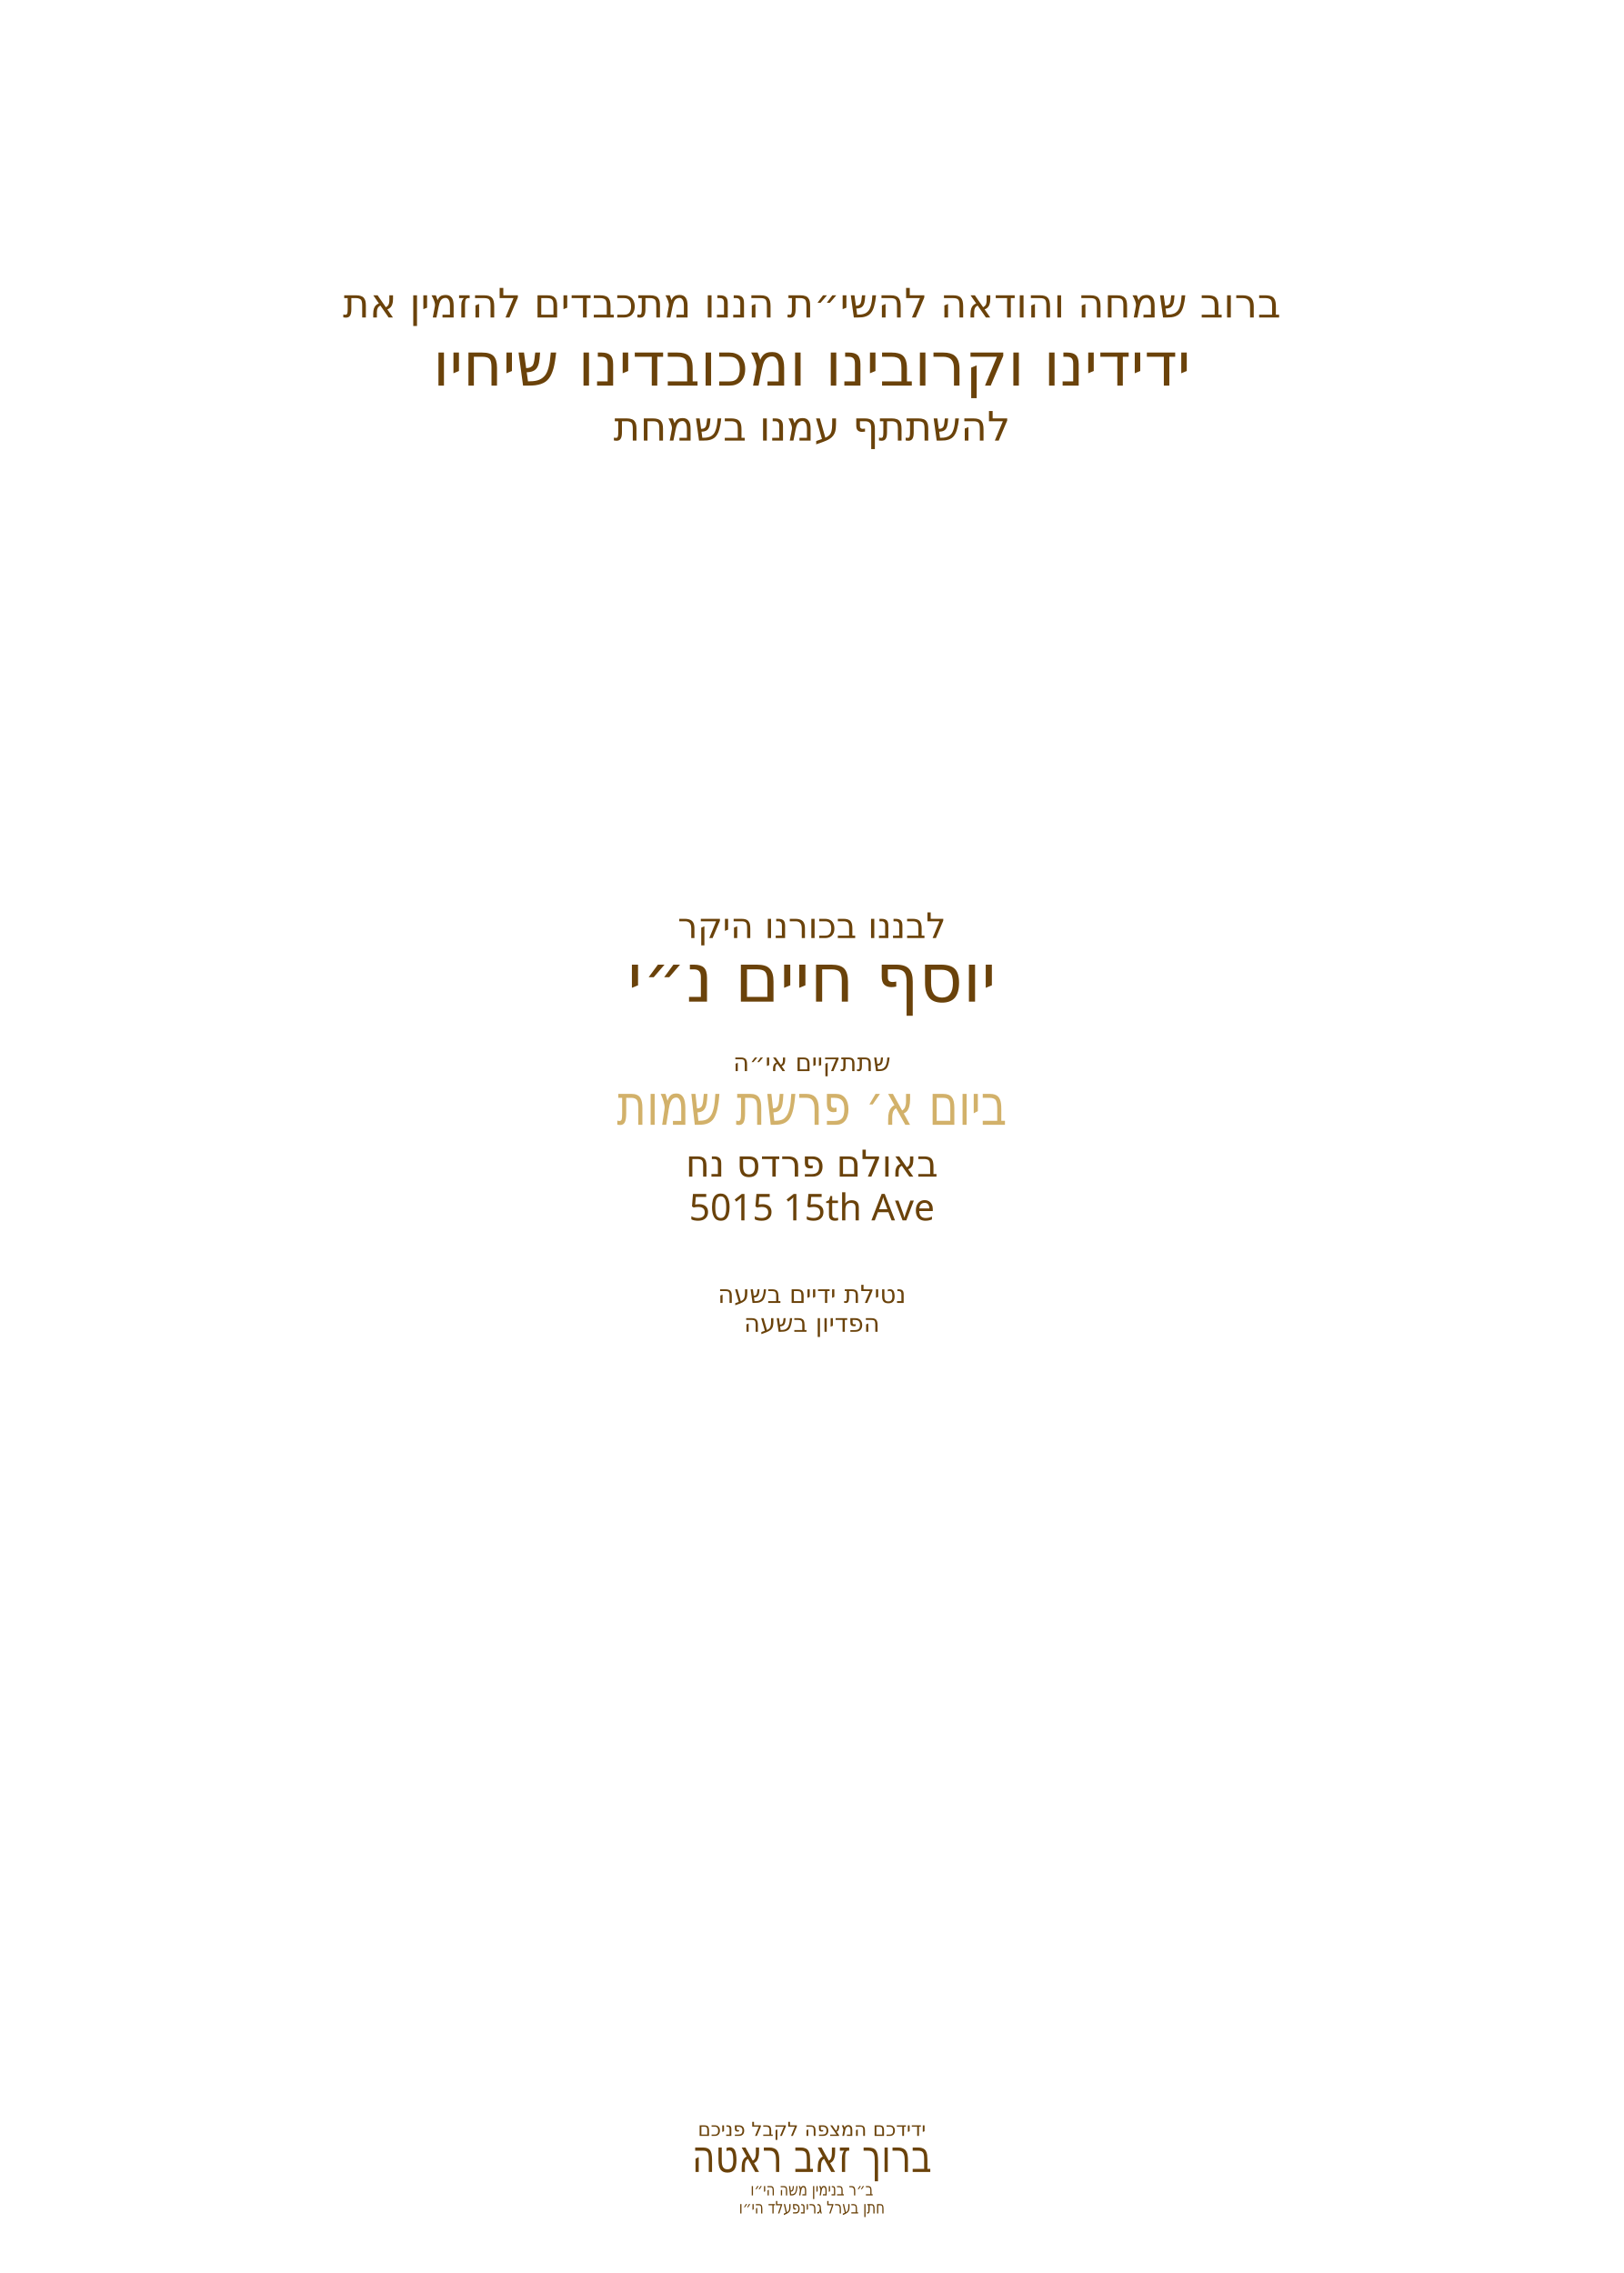
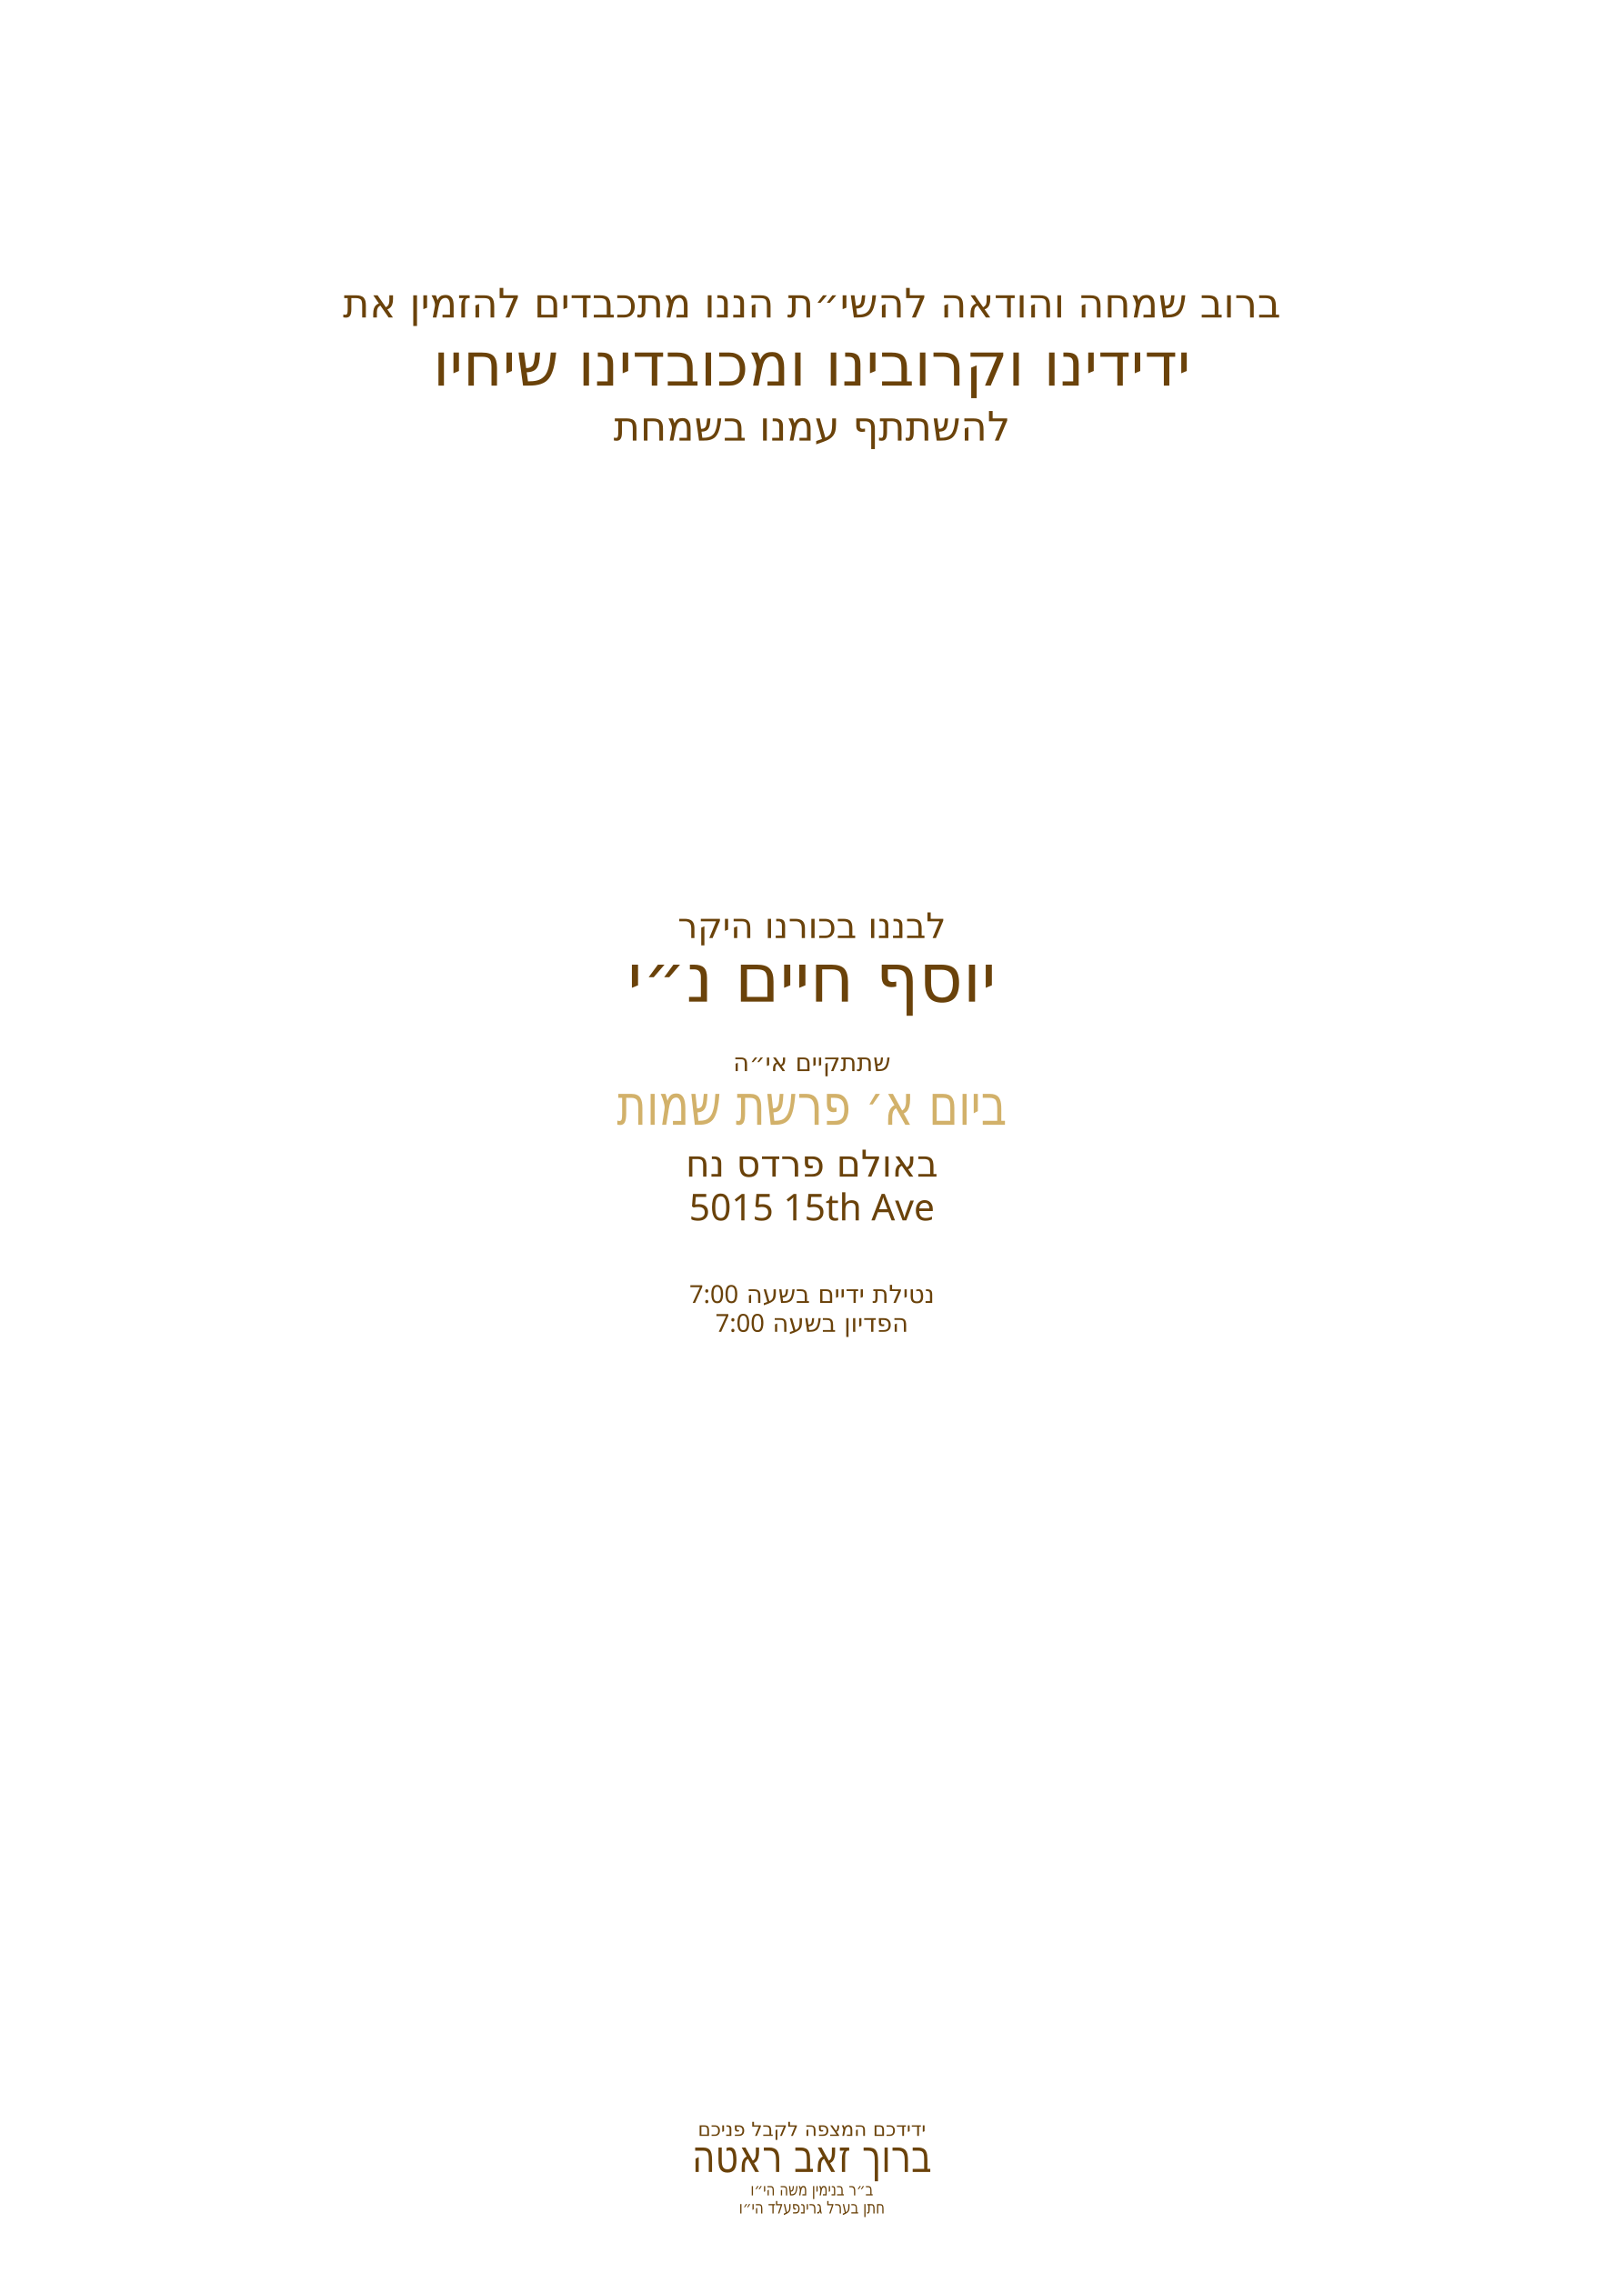
<svg xmlns="http://www.w3.org/2000/svg" id="Layer_1" data-name="Layer 1" viewBox="0 0 360 504">
-   <g id="father_name_2*">
+   <g id="father_name_2">
    <text transform="translate(180 490.8) scale(.8 1)" fill="#6a420a" font-family="Heebo" font-size="3.8" font-weight="400" text-anchor="middle">
      <tspan x="0" y="0">חתן בערל גרינפעלד הי״ו</tspan>
    </text>
  </g>
-   <g id="father_name_1*">
+   <g id="father_name_1">
    <text transform="translate(180 486.8) scale(.8 1)" fill="#6a420a" font-family="Heebo" font-size="3.8" font-weight="400" text-anchor="middle">
      <tspan x="0" y="0">ב״ר בנימין משה הי״ו</tspan>
    </text>
  </g>
-   <g id="host_name">
+   <g id="host_name*">
    <text transform="translate(180 481.6) scale(.8 1)" fill="#6a420a" font-family="Heebo" font-size="9.9" font-weight="400" text-anchor="middle">
      <tspan x="0" y="0">ברוך זאב ראטה</tspan>
    </text>
  </g>
-   <g id="host_label*">
+   <g id="host_label">
    <text transform="translate(180 473.6)" fill="#6a420a" font-family="Heebo" font-size="4.3" font-weight="500" text-anchor="middle">
      <tspan x="0" y="0">ידידכם המצפה לקבל פניכם</tspan>
    </text>
  </g>
  <g id="pidyon_time*">
    <text transform="translate(180 295.3)" fill="#6a420a" font-family="Heebo" font-size="5.5" font-weight="500" text-anchor="middle">
-       <tspan x="0" y="0">הפדיון בשעה </tspan>
+       <tspan x="0" y="0">הפדיון בשעה 7:00</tspan>
    </text>
  </g>
  <g id="netilat_time*">
    <text transform="translate(180 288.9)" fill="#6a420a" font-family="Heebo" font-size="5.5" font-weight="500" text-anchor="middle">
-       <tspan x="0" y="0">נטילת ידיים בשעה </tspan>
+       <tspan x="0" y="0">נטילת ידיים בשעה 7:00</tspan>
    </text>
  </g>
  <g id="street*">
    <text transform="translate(180 270.6)" fill="#6a420a" font-family="Heebo" font-size="8.2" font-weight="500" text-anchor="middle">
      <tspan x="0" y="0">5015 15th Ave</tspan>
    </text>
  </g>
  <g id="hall*">
    <text transform="translate(180 260.9)" fill="#6a420a" font-family="Heebo" font-size="8.2" font-weight="500" text-anchor="middle">
      <tspan x="0" y="0">באולם פרדס נח</tspan>
    </text>
  </g>
  <g id="date*">
    <text transform="translate(180 249.4) scale(.8 1)" fill="#d2b16a" font-family="Heebo" font-size="12.5" font-weight="400" text-anchor="middle">
      <tspan x="0" y="0">ביום א׳ פרשת שמות</tspan>
    </text>
  </g>
  <text transform="translate(180 237.5)" fill="#6a420a" font-family="Heebo" font-size="5.5" font-weight="500" text-anchor="middle">
    <tspan x="0" y="0">שתתקיים אי״ה</tspan>
  </text>
-   <g id="baby_name">
+   <g id="baby_name*">
    <text transform="translate(180 222.1)" fill="#6a420a" font-family="Heebo" font-size="15" font-weight="500" text-anchor="middle">
      <tspan x="0" y="0">יוסף חיים נ״י</tspan>
    </text>
  </g>
  <text transform="translate(180 208)" fill="#6a420a" font-family="Heebo" font-size="7.8" font-weight="500" text-anchor="middle">
    <tspan x="0" y="0">לבננו בכורנו היקר</tspan>
  </text>
  <text transform="translate(180 97.7)" fill="#6a420a" font-family="Heebo" font-size="9" font-weight="500" text-anchor="middle">
    <tspan x="0" y="0">להשתתף עמנו בשמחת</tspan>
  </text>
  <text transform="translate(180 85.5)" fill="#6a420a" font-family="Heebo" font-size="13.4" font-weight="500" text-anchor="middle">
    <tspan x="0" y="0">ידידינו וקרובינו ומכובדינו שיחיו</tspan>
  </text>
  <text transform="translate(180 70.4)" fill="#6a420a" font-family="Heebo" font-size="9" font-weight="500" text-anchor="middle">
    <tspan x="0" y="0">ברוב שמחה והודאה להשי״ת הננו מתכבדים להזמין את</tspan>
  </text>
</svg>
